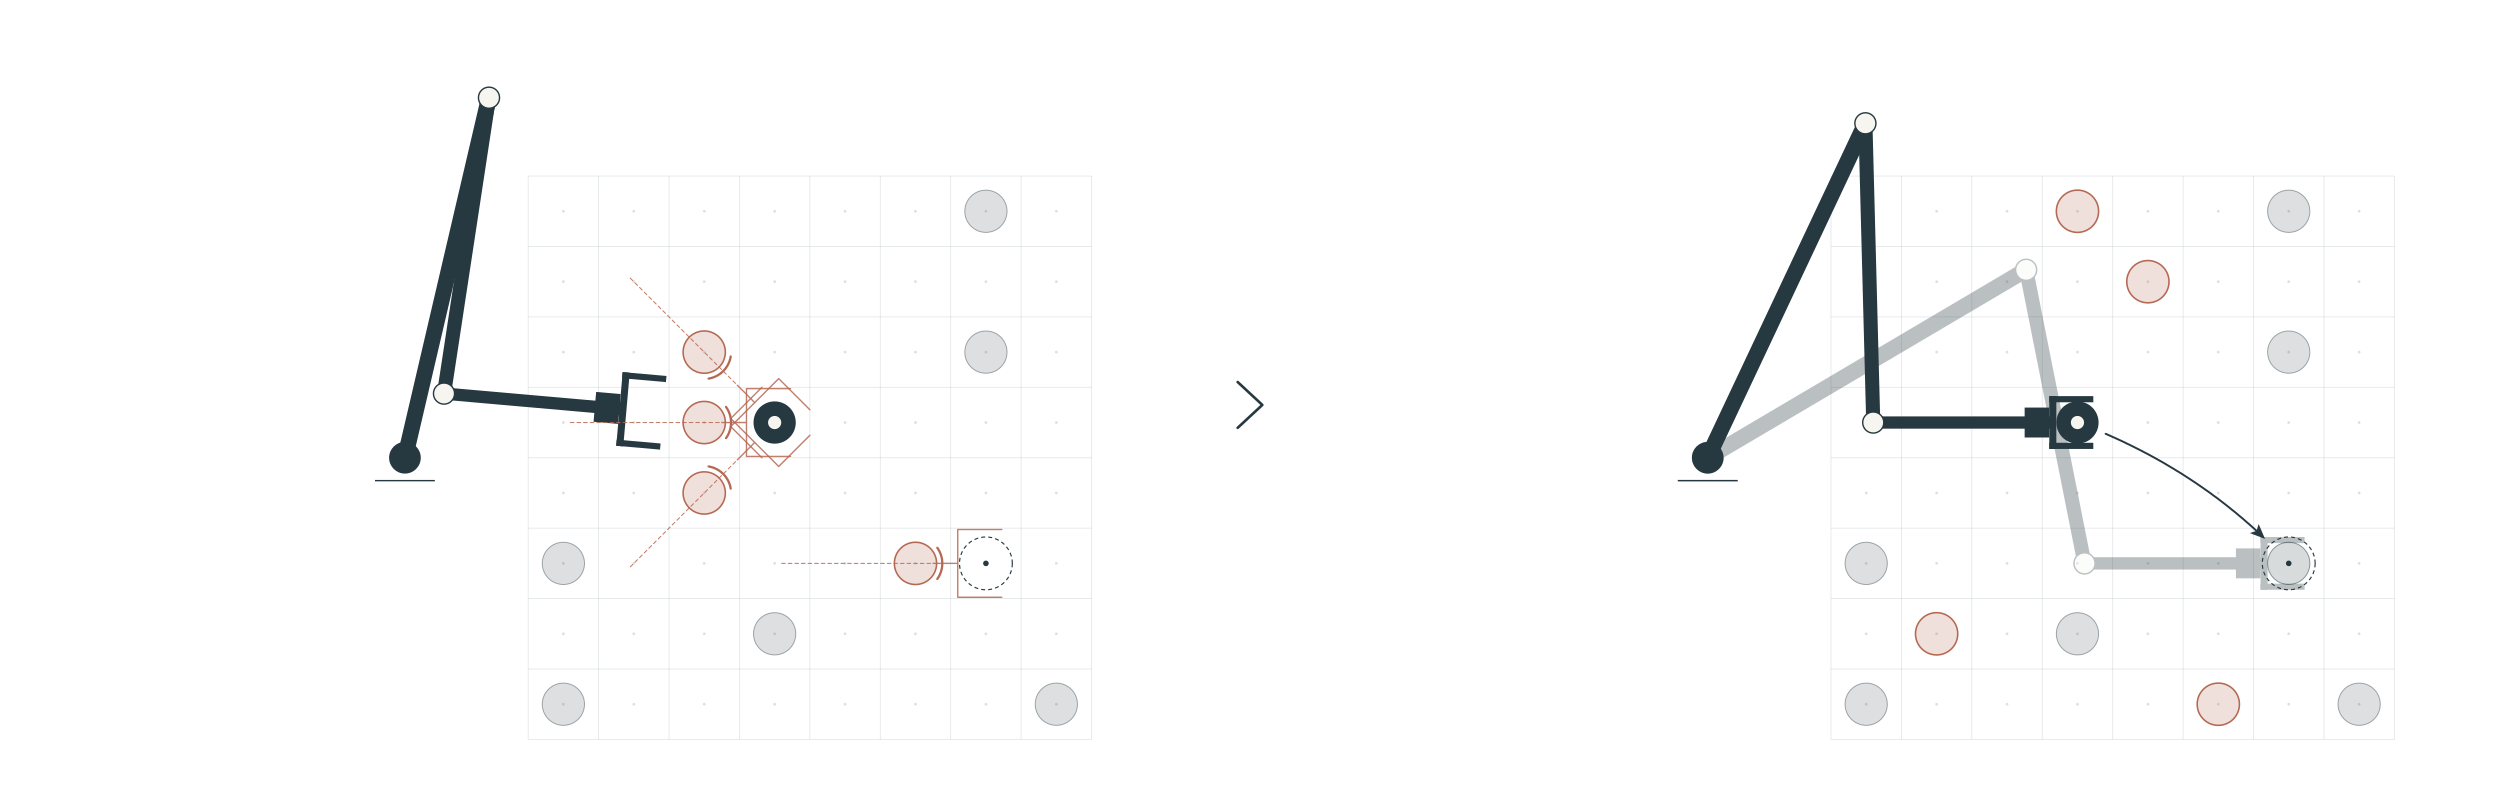
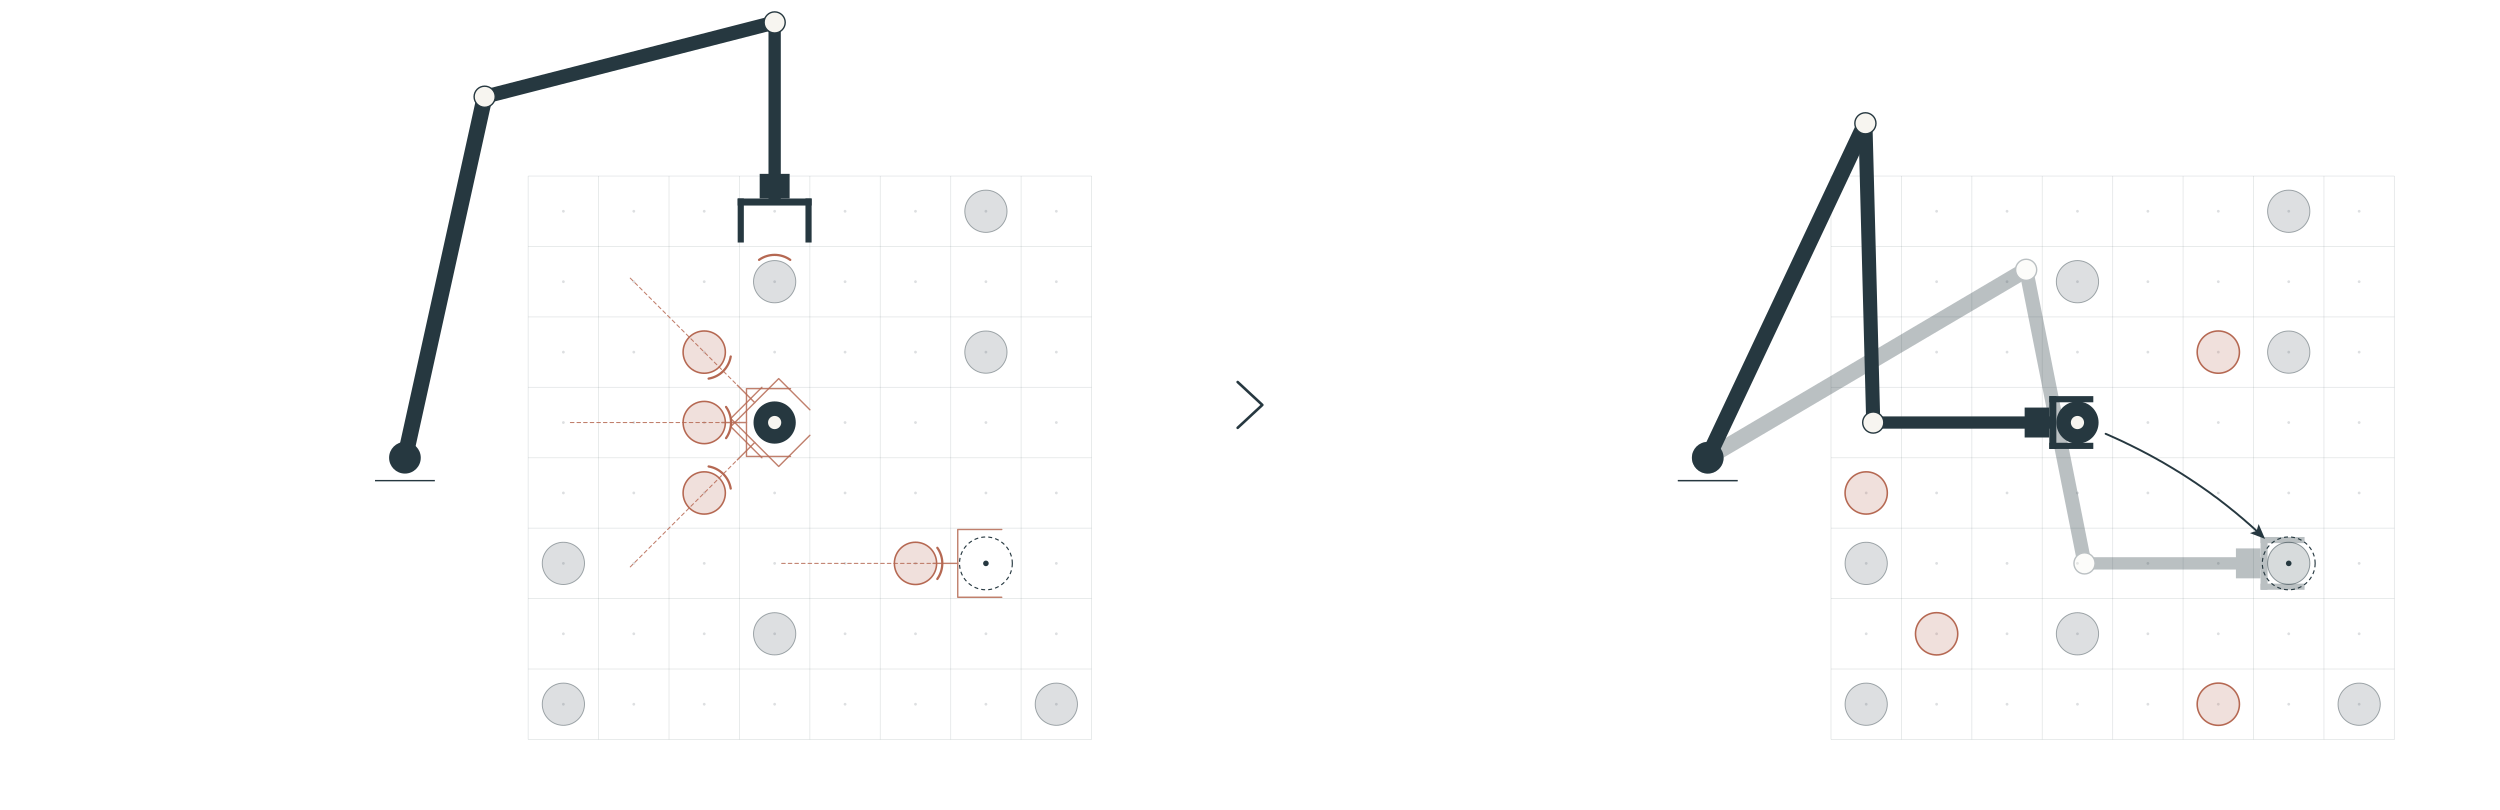
<svg xmlns="http://www.w3.org/2000/svg" viewBox="0 0 2840 920" width="710" height="230" fill="none" shape-rendering="geometricPrecision">
  <g id="preview-blocked">
    <g id="lattice">
      <g id="lattice-lines" stroke="#263840" stroke-width="0.9" stroke-opacity="0.13" fill="none">
        <path d="M600,840 L600,200" />
        <path d="M680,840 L680,200" />
        <path d="M760,840 L760,200" />
        <path d="M840,840 L840,200" />
        <path d="M920,840 L920,200" />
        <path d="M1000,840 L1000,200" />
        <path d="M1080,840 L1080,200" />
        <path d="M1160,840 L1160,200" />
        <path d="M1240,840 L1240,200" />
        <path d="M600,840 L1240,840" />
        <path d="M600,760 L1240,760" />
        <path d="M600,680 L1240,680" />
        <path d="M600,600 L1240,600" />
        <path d="M600,520 L1240,520" />
        <path d="M600,440 L1240,440" />
        <path d="M600,360 L1240,360" />
        <path d="M600,280 L1240,280" />
        <path d="M600,200 L1240,200" />
      </g>
      <g id="lattice-centres">
        <circle cx="640" cy="800" r="1.6" fill="#263840" fill-opacity="0.16" />
        <circle cx="720" cy="800" r="1.6" fill="#263840" fill-opacity="0.16" />
        <circle cx="800" cy="800" r="1.6" fill="#263840" fill-opacity="0.16" />
        <circle cx="880" cy="800" r="1.6" fill="#263840" fill-opacity="0.16" />
        <circle cx="960" cy="800" r="1.6" fill="#263840" fill-opacity="0.16" />
        <circle cx="1040" cy="800" r="1.6" fill="#263840" fill-opacity="0.16" />
        <circle cx="1120" cy="800" r="1.6" fill="#263840" fill-opacity="0.16" />
        <circle cx="1200" cy="800" r="1.6" fill="#263840" fill-opacity="0.16" />
        <circle cx="640" cy="720" r="1.6" fill="#263840" fill-opacity="0.16" />
        <circle cx="720" cy="720" r="1.6" fill="#263840" fill-opacity="0.16" />
        <circle cx="800" cy="720" r="1.6" fill="#263840" fill-opacity="0.16" />
        <circle cx="880" cy="720" r="1.6" fill="#263840" fill-opacity="0.16" />
        <circle cx="960" cy="720" r="1.6" fill="#263840" fill-opacity="0.16" />
        <circle cx="1040" cy="720" r="1.6" fill="#263840" fill-opacity="0.16" />
        <circle cx="1120" cy="720" r="1.6" fill="#263840" fill-opacity="0.16" />
        <circle cx="1200" cy="720" r="1.6" fill="#263840" fill-opacity="0.16" />
        <circle cx="640" cy="640" r="1.6" fill="#263840" fill-opacity="0.16" />
        <circle cx="720" cy="640" r="1.6" fill="#263840" fill-opacity="0.16" />
        <circle cx="800" cy="640" r="1.6" fill="#263840" fill-opacity="0.16" />
        <circle cx="880" cy="640" r="1.6" fill="#263840" fill-opacity="0.16" />
        <circle cx="960" cy="640" r="1.6" fill="#263840" fill-opacity="0.16" />
        <circle cx="1040" cy="640" r="1.6" fill="#263840" fill-opacity="0.16" />
        <circle cx="1120" cy="640" r="1.6" fill="#263840" fill-opacity="0.16" />
        <circle cx="1200" cy="640" r="1.6" fill="#263840" fill-opacity="0.16" />
        <circle cx="640" cy="560" r="1.6" fill="#263840" fill-opacity="0.16" />
        <circle cx="720" cy="560" r="1.6" fill="#263840" fill-opacity="0.16" />
        <circle cx="800" cy="560" r="1.6" fill="#263840" fill-opacity="0.16" />
        <circle cx="880" cy="560" r="1.6" fill="#263840" fill-opacity="0.16" />
        <circle cx="960" cy="560" r="1.6" fill="#263840" fill-opacity="0.16" />
        <circle cx="1040" cy="560" r="1.6" fill="#263840" fill-opacity="0.16" />
        <circle cx="1120" cy="560" r="1.6" fill="#263840" fill-opacity="0.16" />
        <circle cx="1200" cy="560" r="1.6" fill="#263840" fill-opacity="0.16" />
        <circle cx="640" cy="480" r="1.6" fill="#263840" fill-opacity="0.16" />
        <circle cx="720" cy="480" r="1.6" fill="#263840" fill-opacity="0.16" />
        <circle cx="800" cy="480" r="1.6" fill="#263840" fill-opacity="0.16" />
        <circle cx="880" cy="480" r="1.6" fill="#263840" fill-opacity="0.16" />
        <circle cx="960" cy="480" r="1.6" fill="#263840" fill-opacity="0.16" />
        <circle cx="1040" cy="480" r="1.6" fill="#263840" fill-opacity="0.16" />
        <circle cx="1120" cy="480" r="1.6" fill="#263840" fill-opacity="0.16" />
        <circle cx="1200" cy="480" r="1.6" fill="#263840" fill-opacity="0.16" />
        <circle cx="640" cy="400" r="1.6" fill="#263840" fill-opacity="0.16" />
        <circle cx="720" cy="400" r="1.6" fill="#263840" fill-opacity="0.16" />
        <circle cx="800" cy="400" r="1.6" fill="#263840" fill-opacity="0.16" />
        <circle cx="880" cy="400" r="1.6" fill="#263840" fill-opacity="0.16" />
        <circle cx="960" cy="400" r="1.6" fill="#263840" fill-opacity="0.16" />
        <circle cx="1040" cy="400" r="1.6" fill="#263840" fill-opacity="0.16" />
        <circle cx="1120" cy="400" r="1.6" fill="#263840" fill-opacity="0.16" />
        <circle cx="1200" cy="400" r="1.6" fill="#263840" fill-opacity="0.16" />
        <circle cx="640" cy="320" r="1.6" fill="#263840" fill-opacity="0.16" />
        <circle cx="720" cy="320" r="1.6" fill="#263840" fill-opacity="0.16" />
        <circle cx="800" cy="320" r="1.6" fill="#263840" fill-opacity="0.16" />
        <circle cx="880" cy="320" r="1.6" fill="#263840" fill-opacity="0.16" />
        <circle cx="960" cy="320" r="1.6" fill="#263840" fill-opacity="0.16" />
        <circle cx="1040" cy="320" r="1.6" fill="#263840" fill-opacity="0.16" />
        <circle cx="1120" cy="320" r="1.6" fill="#263840" fill-opacity="0.16" />
        <circle cx="1200" cy="320" r="1.6" fill="#263840" fill-opacity="0.16" />
        <circle cx="640" cy="240" r="1.6" fill="#263840" fill-opacity="0.16" />
        <circle cx="720" cy="240" r="1.6" fill="#263840" fill-opacity="0.16" />
        <circle cx="800" cy="240" r="1.6" fill="#263840" fill-opacity="0.16" />
        <circle cx="880" cy="240" r="1.6" fill="#263840" fill-opacity="0.16" />
        <circle cx="960" cy="240" r="1.6" fill="#263840" fill-opacity="0.16" />
        <circle cx="1040" cy="240" r="1.6" fill="#263840" fill-opacity="0.16" />
        <circle cx="1120" cy="240" r="1.6" fill="#263840" fill-opacity="0.16" />
        <circle cx="1200" cy="240" r="1.6" fill="#263840" fill-opacity="0.16" />
      </g>
    </g>
    <g id="goal">
      <circle cx="1120" cy="640" r="30" fill="none" stroke="#263840" stroke-width="1.3" stroke-dasharray="4.5 3.5" />
      <circle cx="1120" cy="640" r="3.2" fill="#263840" />
    </g>
    <g id="discs-context">
      <circle cx="1120" cy="240" r="24" id="c0" fill="#263840" fill-opacity="0.16" stroke="#263840" stroke-opacity="0.42" stroke-width="1.1" />
      <circle cx="1120" cy="400" r="24" id="c1" fill="#263840" fill-opacity="0.16" stroke="#263840" stroke-opacity="0.42" stroke-width="1.1" />
      <circle cx="640" cy="800" r="24" id="c2" fill="#263840" fill-opacity="0.16" stroke="#263840" stroke-opacity="0.42" stroke-width="1.1" />
      <circle cx="880" cy="720" r="24" id="c3" fill="#263840" fill-opacity="0.16" stroke="#263840" stroke-opacity="0.42" stroke-width="1.1" />
      <circle cx="1200" cy="800" r="24" id="c4" fill="#263840" fill-opacity="0.16" stroke="#263840" stroke-opacity="0.42" stroke-width="1.1" />
      <circle cx="640" cy="640" r="24" id="c5" fill="#263840" fill-opacity="0.16" stroke="#263840" stroke-opacity="0.42" stroke-width="1.1" />
+       <circle cx="880" cy="320" r="24" id="c6" fill="#263840" fill-opacity="0.16" stroke="#263840" stroke-opacity="0.42" stroke-width="1.1" />
    </g>
    <g id="target">
      <circle cx="880" cy="480" r="24" fill="#263840" />
      <circle cx="880" cy="480" r="7.5" fill="#F7F5F0" />
    </g>
    <g id="robot-approach" opacity="1">
      <path d="M426,546 L494,546" stroke="#263840" stroke-width="1.6" />
      <circle cx="460" cy="520" r="18" fill="#263840" />
      <circle cx="460" cy="520" r="5.5" fill="#F7F5F0" />
-       <path d="M460,520 L555.5,111" stroke="#263840" stroke-width="18" stroke-linecap="round" />
-       <path d="M555.5,111 L504.4,447.1" stroke="#263840" stroke-width="16" stroke-linecap="round" />
-       <path d="M504.4,447.1 L703.7,464.6" stroke="#263840" stroke-width="14" stroke-linecap="round" />
-       <rect x="-14" y="-17" width="28" height="34" transform="translate(689.7 463.4) rotate(5)" fill="#263840" />
-       <rect x="-4" y="-42" width="8" height="84" transform="translate(707.7 464.9) rotate(5)" fill="#263840" />
-       <rect x="-25" y="-3.5" width="50" height="7" transform="translate(725.2 505.1) rotate(5)" fill="#263840" />
-       <rect x="-25" y="-3.5" width="50" height="7" transform="translate(731.9 428.4) rotate(5)" fill="#263840" />
-       <circle cx="555.5" cy="111" r="12" fill="#F7F5F0" stroke="#263840" stroke-width="1.6" />
-       <circle cx="504.4" cy="447.1" r="12" fill="#F7F5F0" stroke="#263840" stroke-width="1.6" />
+       <path d="M460,520 L550.6,109.9" stroke="#263840" stroke-width="18" stroke-linecap="round" />
+       <path d="M550.6,109.9 L880,25.5" stroke="#263840" stroke-width="16" stroke-linecap="round" />
+       <path d="M880,25.5 L880,225.5" stroke="#263840" stroke-width="14" stroke-linecap="round" />
+       <rect x="-14" y="-17" width="28" height="34" transform="translate(880 211.5) rotate(90)" fill="#263840" />
+       <rect x="-4" y="-42" width="8" height="84" transform="translate(880 229.5) rotate(90)" fill="#263840" />
+       <rect x="-25" y="-3.5" width="50" height="7" transform="translate(841.5 250.5) rotate(90)" fill="#263840" />
+       <rect x="-25" y="-3.5" width="50" height="7" transform="translate(918.5 250.5) rotate(90)" fill="#263840" />
+       <circle cx="550.6" cy="109.9" r="12" fill="#F7F5F0" stroke="#263840" stroke-width="1.6" />
+       <circle cx="880" cy="25.5" r="12" fill="#F7F5F0" stroke="#263840" stroke-width="1.6" />
    </g>
    <g id="blockers-highlight">
      <circle cx="800" cy="400" r="24" id="b1-hl" fill="#B56852" fill-opacity="0.20" stroke="#B56852" stroke-width="1.8" />
      <circle cx="800" cy="560" r="24" id="b2-hl" fill="#B56852" fill-opacity="0.20" stroke="#B56852" stroke-width="1.8" />
      <circle cx="800" cy="480" r="24" id="b3-hl" fill="#B56852" fill-opacity="0.20" stroke="#B56852" stroke-width="1.8" />
      <circle cx="1040" cy="640" r="24" id="b4-hl" fill="#B56852" fill-opacity="0.20" stroke="#B56852" stroke-width="1.8" />
    </g>
    <g id="blocked-modes">
      <g id="mode-target-0" opacity="0.85">
        <path d="M648,480 L820,480" stroke="#B56852" stroke-width="1.2" stroke-dasharray="4 3.5" stroke-linecap="round" />
        <path d="M820,480 L848,480" stroke="#B56852" stroke-width="1.6" stroke-linecap="round" />
        <path d="M898,441.5 L848,441.5 L848,518.5 L898,518.5" stroke="#B56852" stroke-width="1.6" stroke-linecap="round" stroke-linejoin="round" fill="none" />
      </g>
      <g id="mode-target-1" opacity="0.85">
        <path d="M716,644 L837.6,522.4" stroke="#B56852" stroke-width="1.2" stroke-dasharray="4 3.5" stroke-linecap="round" />
        <path d="M837.6,522.4 L857.4,502.6" stroke="#B56852" stroke-width="1.6" stroke-linecap="round" />
        <path d="M865.5,440 L830.1,475.4 L884.6,529.9 L920,494.5" stroke="#B56852" stroke-width="1.6" stroke-linecap="round" stroke-linejoin="round" fill="none" />
      </g>
      <g id="mode-target-2" opacity="0.85">
        <path d="M716,316 L837.6,437.6" stroke="#B56852" stroke-width="1.2" stroke-dasharray="4 3.5" stroke-linecap="round" />
        <path d="M837.6,437.6 L857.4,457.4" stroke="#B56852" stroke-width="1.6" stroke-linecap="round" />
        <path d="M920,465.5 L884.6,430.1 L830.1,484.6 L865.5,520" stroke="#B56852" stroke-width="1.6" stroke-linecap="round" stroke-linejoin="round" fill="none" />
      </g>
      <g id="mode-goal-3" opacity="0.85">
        <path d="M888,640 L1060,640" stroke="#B56852" stroke-width="1.2" stroke-dasharray="4 3.5" stroke-linecap="round" />
        <path d="M1060,640 L1088,640" stroke="#B56852" stroke-width="1.6" stroke-linecap="round" />
        <path d="M1138,601.5 L1088,601.5 L1088,678.5 L1138,678.5" stroke="#B56852" stroke-width="1.6" stroke-linecap="round" stroke-linejoin="round" fill="none" />
      </g>
    </g>
    <g id="blocked-contacts">
      <path id="contact-b1" d="M805,430.1 A30.5,30.5 0 0 0 830.1,405" fill="none" stroke="#B56852" stroke-width="2.6" stroke-linecap="round" />
      <path id="contact-b2" d="M830.1,555 A30.5,30.5 0 0 0 805,529.9" fill="none" stroke="#B56852" stroke-width="2.6" stroke-linecap="round" />
      <path id="contact-b3" d="M824.8,497.7 A30.5,30.5 0 0 0 824.8,462.3" fill="none" stroke="#B56852" stroke-width="2.6" stroke-linecap="round" />
      <path id="contact-b4" d="M1064.8,657.7 A30.5,30.5 0 0 0 1064.8,622.3" fill="none" stroke="#B56852" stroke-width="2.6" stroke-linecap="round" />
+       <path id="contact-c6" d="M897.7,295.2 A30.5,30.5 0 0 0 862.3,295.2" fill="none" stroke="#B56852" stroke-width="2.6" stroke-linecap="round" />
    </g>
  </g>
  <path d="M1406.0,434.0 L1434.0,460.0 L1406.0,486.0" stroke="#263840" stroke-width="3" stroke-linecap="round" stroke-linejoin="round" fill="none" />
  <g id="preview-repaired" transform="translate(1480 0)">
    <g id="lattice">
      <g id="lattice-lines" stroke="#263840" stroke-width="0.9" stroke-opacity="0.13" fill="none">
        <path d="M600,840 L600,200" />
        <path d="M680,840 L680,200" />
        <path d="M760,840 L760,200" />
        <path d="M840,840 L840,200" />
        <path d="M920,840 L920,200" />
        <path d="M1000,840 L1000,200" />
        <path d="M1080,840 L1080,200" />
        <path d="M1160,840 L1160,200" />
        <path d="M1240,840 L1240,200" />
        <path d="M600,840 L1240,840" />
        <path d="M600,760 L1240,760" />
        <path d="M600,680 L1240,680" />
        <path d="M600,600 L1240,600" />
        <path d="M600,520 L1240,520" />
        <path d="M600,440 L1240,440" />
        <path d="M600,360 L1240,360" />
        <path d="M600,280 L1240,280" />
        <path d="M600,200 L1240,200" />
      </g>
      <g id="lattice-centres">
        <circle cx="640" cy="800" r="1.6" fill="#263840" fill-opacity="0.16" />
        <circle cx="720" cy="800" r="1.6" fill="#263840" fill-opacity="0.16" />
        <circle cx="800" cy="800" r="1.6" fill="#263840" fill-opacity="0.16" />
        <circle cx="880" cy="800" r="1.6" fill="#263840" fill-opacity="0.16" />
        <circle cx="960" cy="800" r="1.6" fill="#263840" fill-opacity="0.16" />
        <circle cx="1040" cy="800" r="1.6" fill="#263840" fill-opacity="0.16" />
        <circle cx="1120" cy="800" r="1.6" fill="#263840" fill-opacity="0.16" />
        <circle cx="1200" cy="800" r="1.6" fill="#263840" fill-opacity="0.16" />
        <circle cx="640" cy="720" r="1.6" fill="#263840" fill-opacity="0.16" />
        <circle cx="720" cy="720" r="1.6" fill="#263840" fill-opacity="0.16" />
        <circle cx="800" cy="720" r="1.6" fill="#263840" fill-opacity="0.16" />
        <circle cx="880" cy="720" r="1.6" fill="#263840" fill-opacity="0.16" />
        <circle cx="960" cy="720" r="1.6" fill="#263840" fill-opacity="0.16" />
        <circle cx="1040" cy="720" r="1.6" fill="#263840" fill-opacity="0.16" />
        <circle cx="1120" cy="720" r="1.6" fill="#263840" fill-opacity="0.16" />
        <circle cx="1200" cy="720" r="1.6" fill="#263840" fill-opacity="0.16" />
        <circle cx="640" cy="640" r="1.6" fill="#263840" fill-opacity="0.16" />
        <circle cx="720" cy="640" r="1.6" fill="#263840" fill-opacity="0.16" />
        <circle cx="800" cy="640" r="1.6" fill="#263840" fill-opacity="0.16" />
        <circle cx="880" cy="640" r="1.6" fill="#263840" fill-opacity="0.16" />
        <circle cx="960" cy="640" r="1.6" fill="#263840" fill-opacity="0.16" />
        <circle cx="1040" cy="640" r="1.6" fill="#263840" fill-opacity="0.16" />
        <circle cx="1120" cy="640" r="1.6" fill="#263840" fill-opacity="0.16" />
        <circle cx="1200" cy="640" r="1.6" fill="#263840" fill-opacity="0.16" />
        <circle cx="640" cy="560" r="1.6" fill="#263840" fill-opacity="0.16" />
        <circle cx="720" cy="560" r="1.6" fill="#263840" fill-opacity="0.16" />
        <circle cx="800" cy="560" r="1.6" fill="#263840" fill-opacity="0.16" />
        <circle cx="880" cy="560" r="1.6" fill="#263840" fill-opacity="0.16" />
        <circle cx="960" cy="560" r="1.6" fill="#263840" fill-opacity="0.16" />
        <circle cx="1040" cy="560" r="1.6" fill="#263840" fill-opacity="0.16" />
        <circle cx="1120" cy="560" r="1.6" fill="#263840" fill-opacity="0.16" />
        <circle cx="1200" cy="560" r="1.6" fill="#263840" fill-opacity="0.16" />
        <circle cx="640" cy="480" r="1.6" fill="#263840" fill-opacity="0.16" />
        <circle cx="720" cy="480" r="1.6" fill="#263840" fill-opacity="0.16" />
        <circle cx="800" cy="480" r="1.6" fill="#263840" fill-opacity="0.16" />
        <circle cx="880" cy="480" r="1.6" fill="#263840" fill-opacity="0.16" />
        <circle cx="960" cy="480" r="1.6" fill="#263840" fill-opacity="0.16" />
        <circle cx="1040" cy="480" r="1.6" fill="#263840" fill-opacity="0.16" />
        <circle cx="1120" cy="480" r="1.6" fill="#263840" fill-opacity="0.16" />
        <circle cx="1200" cy="480" r="1.6" fill="#263840" fill-opacity="0.16" />
        <circle cx="640" cy="400" r="1.6" fill="#263840" fill-opacity="0.16" />
        <circle cx="720" cy="400" r="1.6" fill="#263840" fill-opacity="0.16" />
        <circle cx="800" cy="400" r="1.6" fill="#263840" fill-opacity="0.16" />
        <circle cx="880" cy="400" r="1.6" fill="#263840" fill-opacity="0.16" />
        <circle cx="960" cy="400" r="1.6" fill="#263840" fill-opacity="0.16" />
        <circle cx="1040" cy="400" r="1.6" fill="#263840" fill-opacity="0.16" />
        <circle cx="1120" cy="400" r="1.6" fill="#263840" fill-opacity="0.16" />
        <circle cx="1200" cy="400" r="1.6" fill="#263840" fill-opacity="0.16" />
        <circle cx="640" cy="320" r="1.6" fill="#263840" fill-opacity="0.16" />
        <circle cx="720" cy="320" r="1.6" fill="#263840" fill-opacity="0.16" />
        <circle cx="800" cy="320" r="1.6" fill="#263840" fill-opacity="0.16" />
        <circle cx="880" cy="320" r="1.6" fill="#263840" fill-opacity="0.16" />
        <circle cx="960" cy="320" r="1.6" fill="#263840" fill-opacity="0.16" />
        <circle cx="1040" cy="320" r="1.6" fill="#263840" fill-opacity="0.16" />
        <circle cx="1120" cy="320" r="1.6" fill="#263840" fill-opacity="0.16" />
        <circle cx="1200" cy="320" r="1.6" fill="#263840" fill-opacity="0.16" />
        <circle cx="640" cy="240" r="1.6" fill="#263840" fill-opacity="0.16" />
        <circle cx="720" cy="240" r="1.6" fill="#263840" fill-opacity="0.16" />
        <circle cx="800" cy="240" r="1.6" fill="#263840" fill-opacity="0.16" />
        <circle cx="880" cy="240" r="1.6" fill="#263840" fill-opacity="0.16" />
        <circle cx="960" cy="240" r="1.6" fill="#263840" fill-opacity="0.16" />
        <circle cx="1040" cy="240" r="1.6" fill="#263840" fill-opacity="0.16" />
        <circle cx="1120" cy="240" r="1.6" fill="#263840" fill-opacity="0.16" />
        <circle cx="1200" cy="240" r="1.6" fill="#263840" fill-opacity="0.16" />
      </g>
    </g>
    <g id="goal">
      <circle cx="1120" cy="640" r="30" fill="none" stroke="#263840" stroke-width="1.3" stroke-dasharray="4.5 3.5" />
      <circle cx="1120" cy="640" r="3.2" fill="#263840" />
    </g>
    <g id="discs-context">
      <circle cx="1120" cy="240" r="24" id="c0" fill="#263840" fill-opacity="0.16" stroke="#263840" stroke-opacity="0.42" stroke-width="1.1" />
      <circle cx="1120" cy="400" r="24" id="c1" fill="#263840" fill-opacity="0.16" stroke="#263840" stroke-opacity="0.42" stroke-width="1.1" />
      <circle cx="640" cy="800" r="24" id="c2" fill="#263840" fill-opacity="0.16" stroke="#263840" stroke-opacity="0.42" stroke-width="1.1" />
      <circle cx="880" cy="720" r="24" id="c3" fill="#263840" fill-opacity="0.16" stroke="#263840" stroke-opacity="0.42" stroke-width="1.1" />
      <circle cx="1200" cy="800" r="24" id="c4" fill="#263840" fill-opacity="0.16" stroke="#263840" stroke-opacity="0.42" stroke-width="1.1" />
      <circle cx="640" cy="640" r="24" id="c5" fill="#263840" fill-opacity="0.16" stroke="#263840" stroke-opacity="0.42" stroke-width="1.1" />
+       <circle cx="880" cy="320" r="24" id="c6" fill="#263840" fill-opacity="0.16" stroke="#263840" stroke-opacity="0.42" stroke-width="1.1" />
    </g>
    <g id="blockers-parked">
-       <circle cx="880" cy="240" r="24" id="b1-parked" fill="#B56852" fill-opacity="0.20" stroke="#B56852" stroke-width="1.8" />
+       <circle cx="1040" cy="400" r="24" id="b1-parked" fill="#B56852" fill-opacity="0.20" stroke="#B56852" stroke-width="1.8" />
      <circle cx="720" cy="720" r="24" id="b2-parked" fill="#B56852" fill-opacity="0.20" stroke="#B56852" stroke-width="1.8" />
-       <circle cx="960" cy="320" r="24" id="b3-parked" fill="#B56852" fill-opacity="0.20" stroke="#B56852" stroke-width="1.8" />
+       <circle cx="640" cy="560" r="24" id="b3-parked" fill="#B56852" fill-opacity="0.20" stroke="#B56852" stroke-width="1.8" />
      <circle cx="1040" cy="800" r="24" id="b4-parked" fill="#B56852" fill-opacity="0.20" stroke="#B56852" stroke-width="1.8" />
    </g>
    <circle cx="1120" cy="640" r="24" id="target-ghost" fill="#263840" fill-opacity="0.18" stroke="#263840" stroke-opacity="0.5" stroke-width="1.1" />
    <g id="robot-place" opacity="0.32">
      <path d="M426,546 L494,546" stroke="#263840" stroke-width="1.6" />
      <circle cx="460" cy="520" r="18" fill="#263840" />
      <circle cx="460" cy="520" r="5.5" fill="#F7F5F0" />
      <path d="M460,520 L821.7,306.5" stroke="#263840" stroke-width="18" stroke-linecap="round" />
      <path d="M821.7,306.5 L888,640" stroke="#263840" stroke-width="16" stroke-linecap="round" />
      <path d="M888,640 L1088,640" stroke="#263840" stroke-width="14" stroke-linecap="round" />
      <rect x="-14" y="-17" width="28" height="34" transform="translate(1074 640) rotate(-0)" fill="#263840" />
      <rect x="-4" y="-30" width="8" height="60" transform="translate(1092 640) rotate(-0)" fill="#263840" />
      <rect x="-25" y="-3.5" width="50" height="7" transform="translate(1113 666.5) rotate(-0)" fill="#263840" />
      <rect x="-25" y="-3.5" width="50" height="7" transform="translate(1113 613.5) rotate(-0)" fill="#263840" />
      <circle cx="821.7" cy="306.5" r="12" fill="#F7F5F0" stroke="#263840" stroke-width="1.6" />
      <circle cx="888" cy="640" r="12" fill="#F7F5F0" stroke="#263840" stroke-width="1.6" />
    </g>
    <g id="transfer-path">
      <path d="M912,492.8 L915.5,494.3 L919,495.9 L922.4,497.4 L925.9,499 L929.4,500.6 L932.8,502.2 L936.2,503.9 L939.6,505.5 L943,507.2 L946.4,508.9 L949.8,510.6 L953.1,512.3 L956.5,514.1 L959.8,515.8 L963.1,517.6 L966.4,519.4 L969.7,521.2 L973,523.1 L976.3,524.9 L979.5,526.8 L982.7,528.7 L985.9,530.6 L989.1,532.5 L992.3,534.5 L995.5,536.4 L998.7,538.4 L1001.8,540.4 L1004.9,542.4 L1008,544.4 L1011.1,546.5 L1014.2,548.5 L1017.2,550.6 L1020.3,552.7 L1023.3,554.8 L1026.3,556.9 L1029.3,559 L1032.3,561.2 L1035.2,563.4 L1038.2,565.5 L1041.1,567.7 L1044,570 L1046.9,572.2 L1049.7,574.4 L1052.6,576.7 L1055.4,579 L1058.2,581.2 L1061,583.5 L1063.8,585.9 L1066.6,588.2 L1069.3,590.5 L1072,592.9 L1074.7,595.2 L1077.4,597.6 L1080.1,600 L1082.7,602.4 L1085.4,604.8" stroke="#263840" stroke-width="2.2" stroke-linecap="round" fill="none" />
      <path d="M1093.1,612.2 L1085.8,595.3 L1083.5,603 L1075.9,605.6 L1093.1,612.2" fill="#263840" />
    </g>
    <g id="target">
      <circle cx="880" cy="480" r="24" fill="#263840" />
      <circle cx="880" cy="480" r="7.5" fill="#F7F5F0" />
    </g>
    <g id="robot-grasp" opacity="1">
      <path d="M426,546 L494,546" stroke="#263840" stroke-width="1.6" />
      <circle cx="460" cy="520" r="18" fill="#263840" />
      <circle cx="460" cy="520" r="5.5" fill="#F7F5F0" />
      <path d="M460,520 L639.1,140.1" stroke="#263840" stroke-width="18" stroke-linecap="round" />
      <path d="M639.1,140.1 L648,480" stroke="#263840" stroke-width="16" stroke-linecap="round" />
      <path d="M648,480 L848,480" stroke="#263840" stroke-width="14" stroke-linecap="round" />
      <rect x="-14" y="-17" width="28" height="34" transform="translate(834 480) rotate(-0)" fill="#263840" />
      <rect x="-4" y="-30" width="8" height="60" transform="translate(852 480) rotate(-0)" fill="#263840" />
      <rect x="-25" y="-3.5" width="50" height="7" transform="translate(873 506.5) rotate(-0)" fill="#263840" />
      <rect x="-25" y="-3.5" width="50" height="7" transform="translate(873 453.5) rotate(-0)" fill="#263840" />
      <circle cx="639.1" cy="140.1" r="12" fill="#F7F5F0" stroke="#263840" stroke-width="1.6" />
      <circle cx="648" cy="480" r="12" fill="#F7F5F0" stroke="#263840" stroke-width="1.6" />
    </g>
  </g>
</svg>
